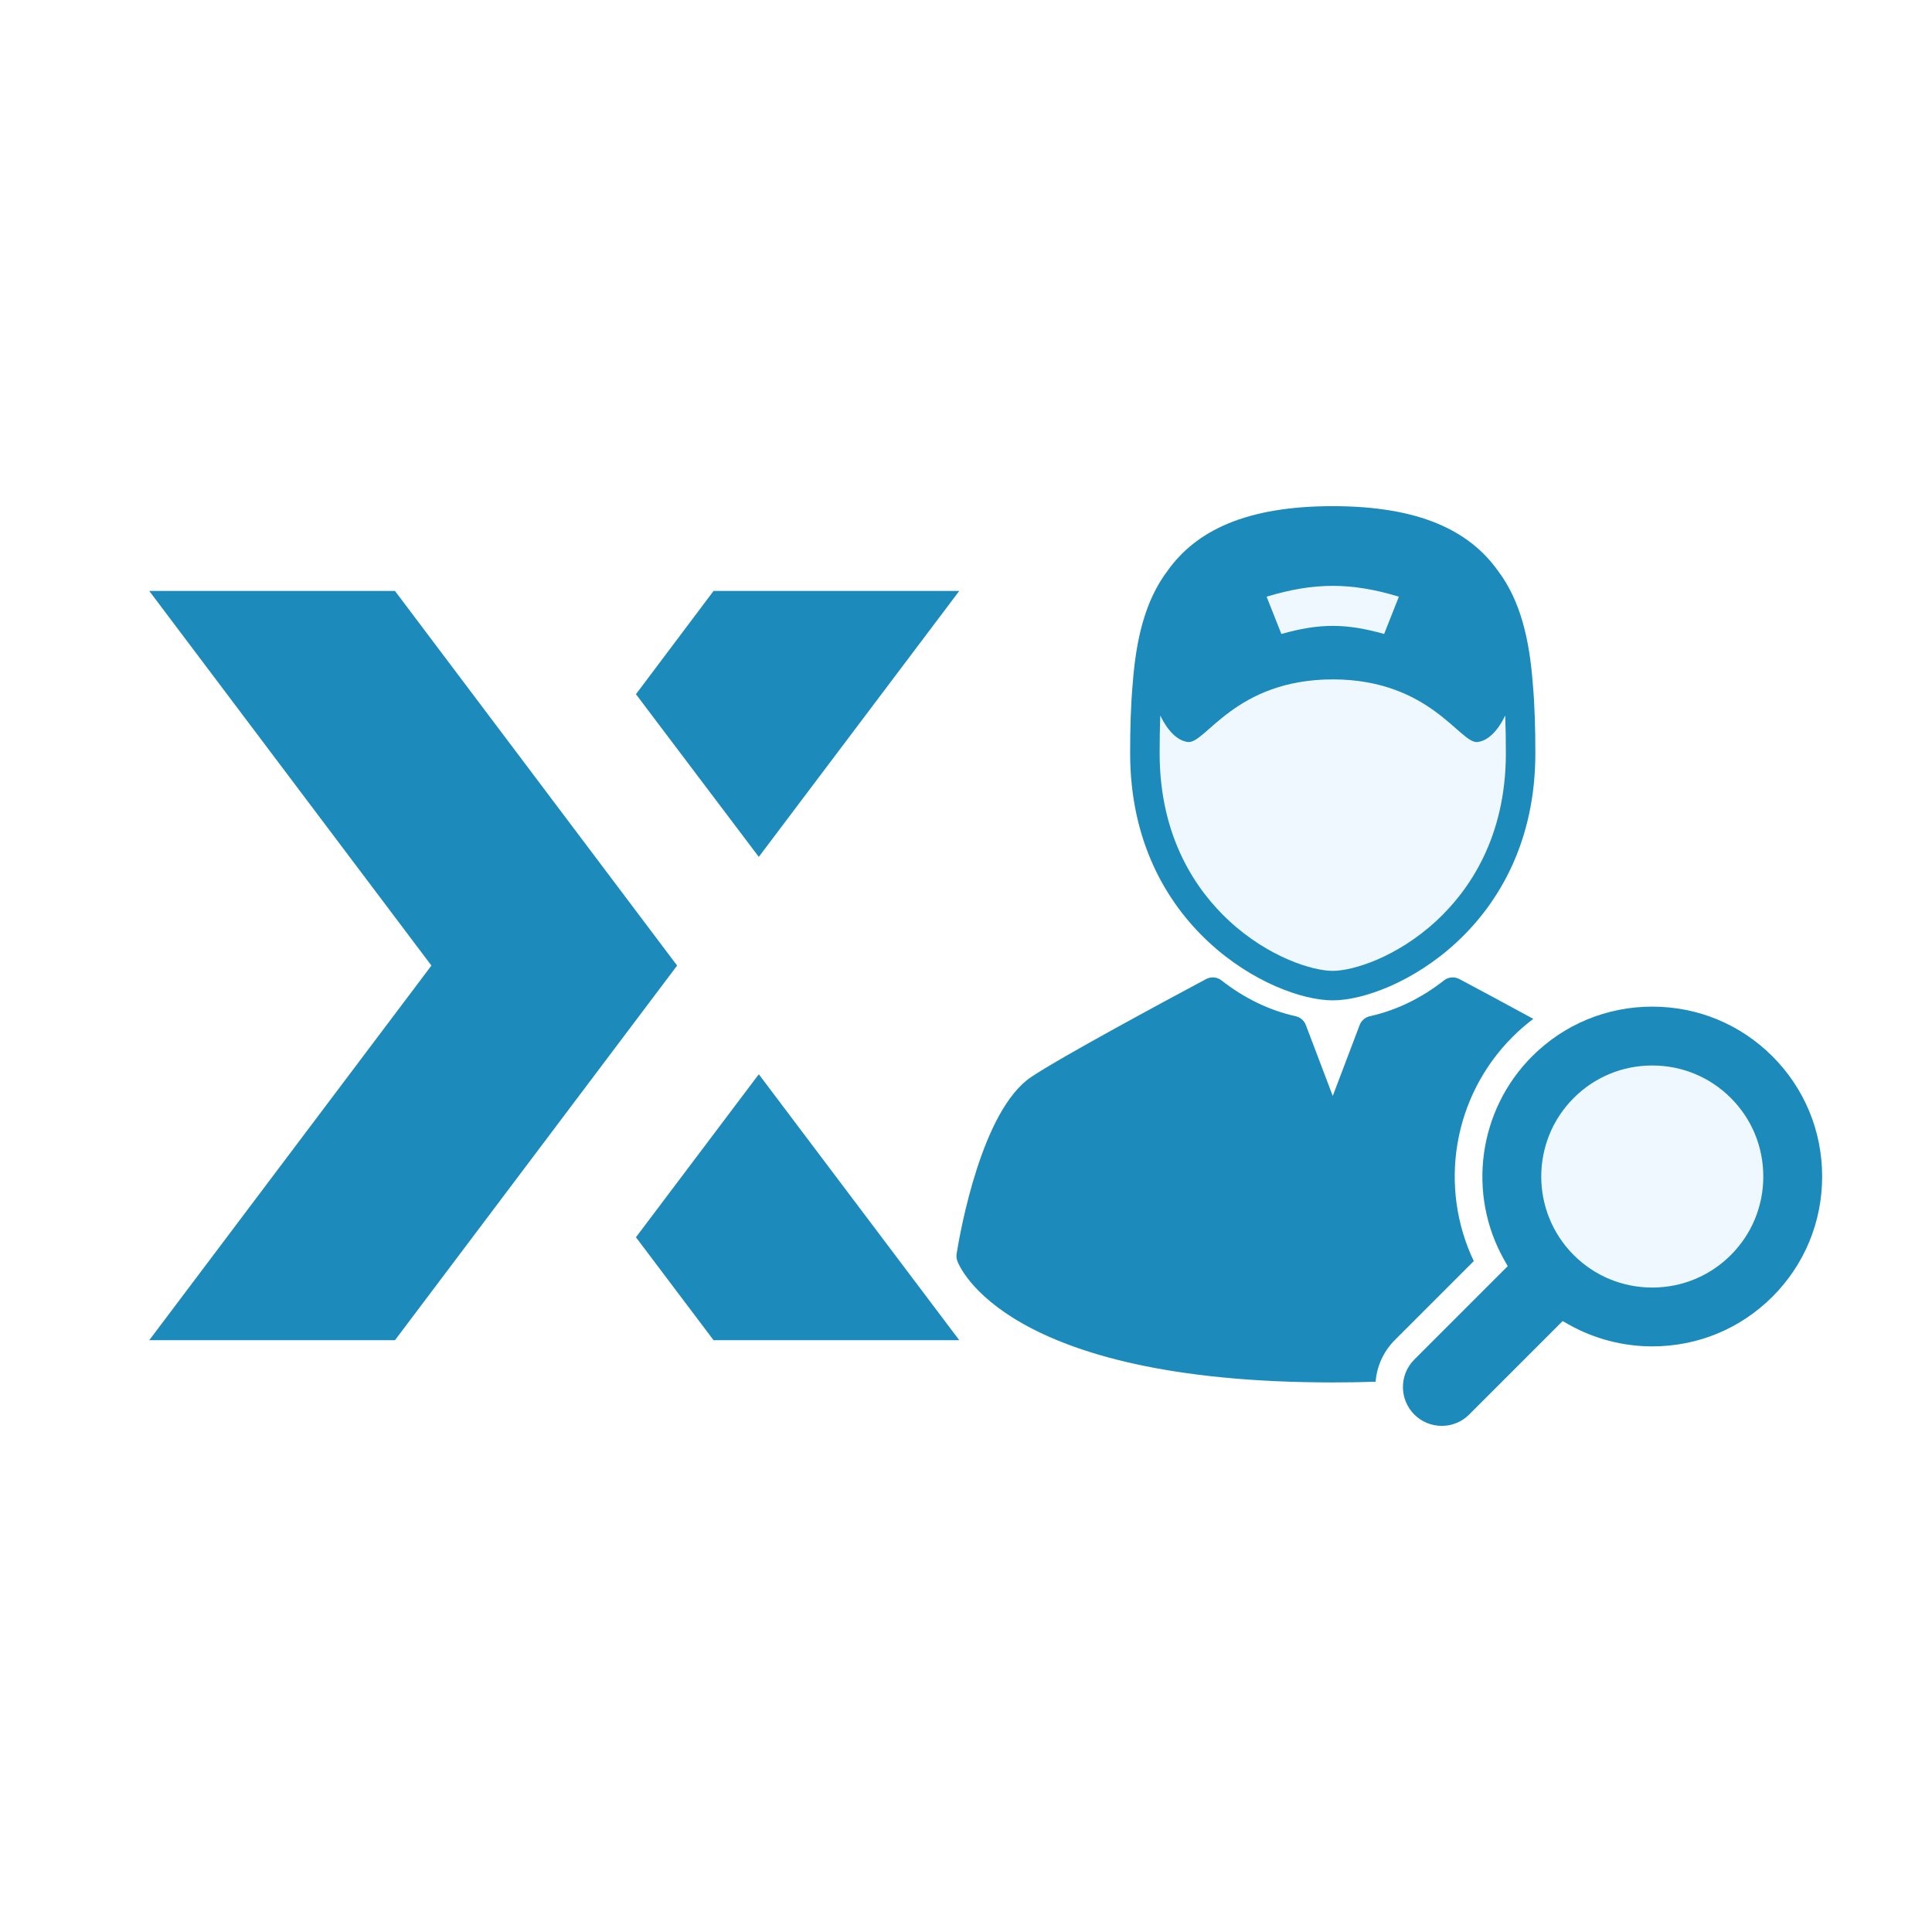
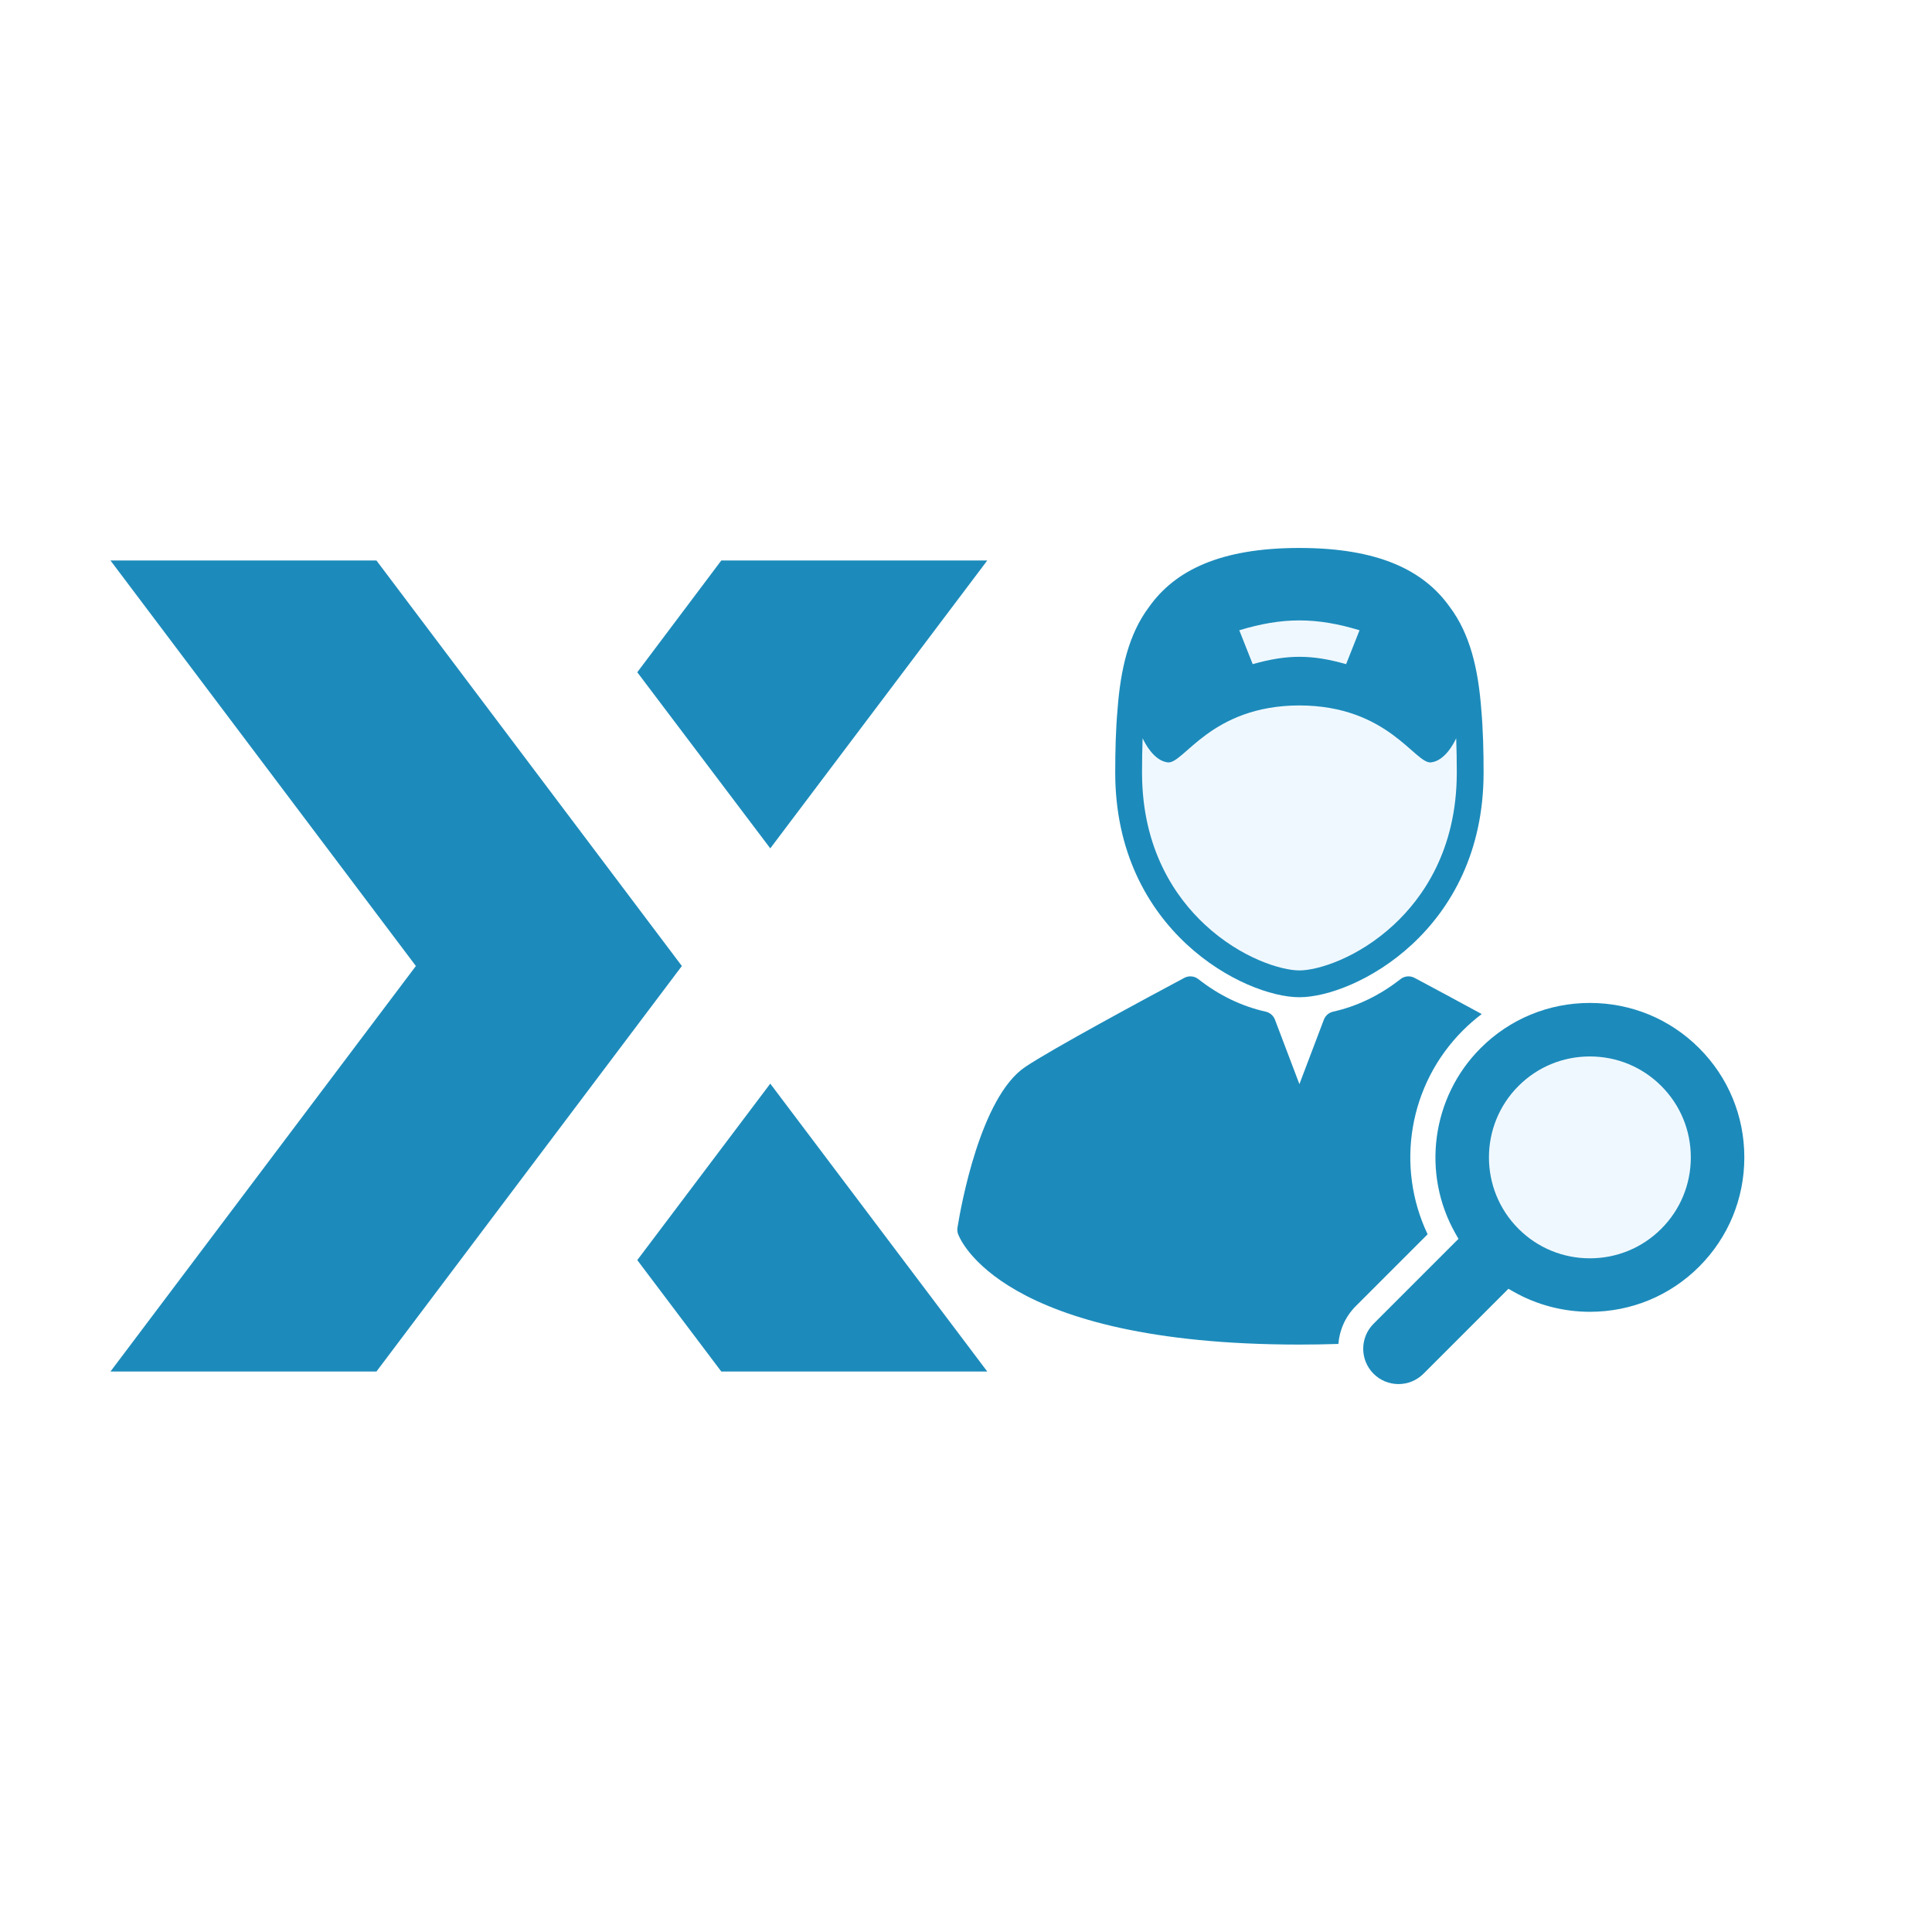
<svg xmlns="http://www.w3.org/2000/svg" version="1.1" width="1000" height="1000" viewBox="0 0 1000 1000" xml:space="preserve">
  <defs>
</defs>
  <rect x="0" y="0" width="100%" height="100%" fill="rgba(255,255,255,0)" />
-   <g transform="matrix(1 0 0 1 500 500)" id="277540">
-     <g style="">
-       <g transform="matrix(0.704 0 0 0.704 219.0982 0.0077)" id="983959">
-         <g style="">
-           <g transform="matrix(1.564 0 0 1.5559 188.0139 152.8648)" id="86063">
-             <path style="stroke: none; stroke-width: 0; stroke-dasharray: none; stroke-linecap: butt; stroke-dashoffset: 0; stroke-linejoin: miter; stroke-miterlimit: 4; is-custom-font: none; font-file-url: none; fill: rgb(240,248,255); fill-rule: nonzero; opacity: 1;" vector-effect="non-scaling-stroke" transform=" translate(-67.5, -67.5)" d="M 132.5 67.5 C 132.5 103.399 103.399 132.5 67.5 132.5 C 31.602 132.5 2.5 103.399 2.5 67.5 C 2.5 31.602 31.602 2.5 67.5 2.5 C 103.399 2.5 132.5 31.602 132.5 67.5 Z" stroke-linecap="round" />
-           </g>
-           <g transform="matrix(3.0036 0 0 2.1294 -41.4275 -158.4186)" id="276367">
-             <path style="stroke: none; stroke-width: 0; stroke-dasharray: none; stroke-linecap: butt; stroke-dashoffset: 0; stroke-linejoin: miter; stroke-miterlimit: 4; is-custom-font: none; font-file-url: none; fill: rgb(240,248,255); fill-rule: nonzero; opacity: 1;" vector-effect="non-scaling-stroke" transform=" translate(-78.4998, -78.5)" d="M 78.5 0 C 52.942 0 32.117 35.227 32.117 78.5 C 32.117 121.773 52.942 157 78.5 157 C 104.058 157 124.883 121.773 124.883 78.5 C 124.883 35.227 104.058 0 78.5 0 Z" stroke-linecap="round" />
-           </g>
-           <g transform="matrix(1.8425 0 0 1.8425 -41.5754 -156.4259)" id="Capa_1">
-             <path style="stroke: none; stroke-width: 1; stroke-dasharray: none; stroke-linecap: butt; stroke-dashoffset: 0; stroke-linejoin: miter; stroke-miterlimit: 4; is-custom-font: none; font-file-url: none; fill: rgb(28,139,187); fill-rule: nonzero; opacity: 1;" vector-effect="non-scaling-stroke" transform=" translate(-160.9375, -98.6015)" d="M 160.937 197.203 c 24.125 0 80.846 -29.033 80.846 -98.603 c 0 -9.705 -0.236 -19.081 -1.037 -27.94 c -1.313 -17.427 -4.883 -32.872 -13.768 -44.71 C 215.578 9.838 195.629 0 160.937 0 c -34.68 0 -54.628 9.833 -66.029 25.937 C 86.012 37.778 82.44 53.231 81.127 70.669 c -0.799 8.856 -1.035 18.229 -1.035 27.932 C 80.092 168.17 136.812 197.203 160.937 197.203 z M 187.328 36.123 c -2.355 5.951 -3.535 8.926 -5.891 14.877 c -15.209 -4.297 -25.791 -4.297 -41 0 c -2.355 -5.951 -3.533 -8.926 -5.891 -14.877 C 153.566 30.365 168.308 30.365 187.328 36.123 z M 92.119 83.517 c 0.932 2.037 4.889 9.869 11.014 10.604 c 7.041 0.844 18.729 -24.936 57.805 -24.998 c 39.076 0.063 50.764 25.842 57.805 24.998 c 6.125 -0.735 10.082 -8.567 11.014 -10.604 c 0.189 4.992 0.259 10.046 0.259 15.084 c 0 34.006 -15.015 55.076 -27.612 66.763 c -15.871 14.726 -33.492 20.071 -41.465 20.071 c -7.973 0 -25.594 -5.345 -41.465 -20.071 c -12.598 -11.687 -27.612 -32.757 -27.612 -66.763 C 91.86 93.562 91.93 88.509 92.119 83.517 z" stroke-linecap="round" />
-           </g>
-           <g transform="matrix(1.8425 0 0 1.8425 -106.1859 157.2616)" id="Capa_1">
-             <path style="stroke: none; stroke-width: 1; stroke-dasharray: none; stroke-linecap: butt; stroke-dashoffset: 0; stroke-linejoin: miter; stroke-miterlimit: 4; is-custom-font: none; font-file-url: none; fill: rgb(28,139,187); fill-rule: nonzero; opacity: 1;" vector-effect="non-scaling-stroke" transform=" translate(-125.8697, -268.8559)" d="M 232.705 211.768 c 2.605 -2.606 5.371 -4.994 8.26 -7.181 c -11.223 -6.117 -22.109 -11.933 -29.153 -15.697 l -0.331 -0.177 c -1.982 -1.059 -4.403 -0.847 -6.169 0.541 c -9.085 7.132 -19.035 11.938 -29.574 14.283 c -1.861 0.414 -3.391 1.738 -4.066 3.521 l -10.734 28.291 l -10.734 -28.291 c -0.675 -1.783 -2.204 -3.106 -4.066 -3.521 c -10.539 -2.346 -20.489 -7.152 -29.573 -14.283 c -1.769 -1.388 -4.188 -1.601 -6.17 -0.541 c -17.138 9.158 -58.25 31.302 -69.829 39.106 c -19.621 13.219 -28.199 61.053 -29.72 70.508 c -0.15 0.938 -0.064 1.898 0.253 2.793 c 0.703 1.982 18.709 48.548 149.84 48.548 c 5.933 0 11.627 -0.098 17.105 -0.28 c 0.481 -6.064 3.029 -11.993 7.657 -16.622 l 31.512 -31.511 C 203.113 271.581 208.833 235.64 232.705 211.768 z" stroke-linecap="round" />
-           </g>
-           <g transform="matrix(1.8425 0 0 1.8425 164.1379 183.9815)" id="Capa_1">
-             <path style="stroke: none; stroke-width: 1; stroke-dasharray: none; stroke-linecap: butt; stroke-dashoffset: 0; stroke-linejoin: miter; stroke-miterlimit: 4; is-custom-font: none; font-file-url: none; fill: rgb(28,139,187); fill-rule: nonzero; opacity: 1;" vector-effect="non-scaling-stroke" transform=" translate(-272.5886, -283.358)" d="M 336.396 219.546 c -12.79 -12.79 -29.821 -19.834 -47.957 -19.834 c -18.135 0 -35.166 7.044 -47.955 19.834 c -21.512 21.511 -26.052 54.982 -11.04 81.396 l 1.317 2.319 l -37.284 37.284 c -6.042 6.043 -6.041 15.876 0.002 21.92 c 2.927 2.927 6.819 4.539 10.958 4.539 c 4.142 0 8.033 -1.612 10.96 -4.54 l 37.285 -37.283 l 2.317 1.315 c 10.126 5.748 21.698 8.787 33.464 8.787 c 18.127 0 35.149 -7.04 47.933 -19.824 c 12.791 -12.79 19.835 -29.822 19.835 -47.957 C 356.231 249.367 349.187 232.336 336.396 219.546 z M 319.779 298.842 c -8.357 8.358 -19.488 12.962 -31.339 12.962 c -11.851 0 -22.982 -4.603 -31.341 -12.962 c -17.281 -17.281 -17.281 -45.399 0 -62.68 c 8.359 -8.359 19.49 -12.962 31.341 -12.962 c 11.851 0 22.981 4.604 31.339 12.963 c 8.359 8.358 12.963 19.488 12.963 31.339 S 328.138 290.483 319.779 298.842 z" stroke-linecap="round" />
-           </g>
-         </g>
-       </g>
-       <g transform="matrix(0.4612 0 0 0.4612 -212.883 0.0074)" id="929070">
-         <g style="" vector-effect="non-scaling-stroke">
-           <g transform="matrix(1 0 0 1 -450 -450)">
-             <rect style="stroke: none; stroke-width: 1; stroke-dasharray: none; stroke-linecap: butt; stroke-dashoffset: 0; stroke-linejoin: miter; stroke-miterlimit: 4; is-custom-font: none; font-file-url: none; fill: rgb(255,255,255); fill-opacity: 0; fill-rule: nonzero; opacity: 1;" x="-50" y="-50" rx="0" ry="0" width="100" height="100" />
-           </g>
-           <g transform="matrix(37.8788 0 0 37.8788 -0.4999 -0.4998)" id="556068">
-             <path style="stroke: none; stroke-width: 0; stroke-dasharray: none; stroke-linecap: butt; stroke-dashoffset: 0; stroke-linejoin: miter; stroke-miterlimit: 4; is-custom-font: none; font-file-url: none; fill: rgb(28,139,187); fill-rule: nonzero; opacity: 1;" vector-effect="non-scaling-stroke" transform=" translate(-12, -12)" d="M 7.28 0.9 H 0 L 8.36 12 L 0 23.1 h 7.28 L 15.64 12 z M 24 0.9 h -7.28 l -2.3 3.06 l 3.64 4.82 z m -9.58 19.15 l 2.3 3.05 H 24 l -5.94 -7.88 z" stroke-linecap="round" />
-           </g>
-         </g>
-       </g>
-     </g>
+   <g transform="matrix(0.9091 0 0 0.9091 90.9095 90.9095)" id="55571">
+     <rect style="stroke: none; stroke-width: 1; stroke-dasharray: none; stroke-linecap: butt; stroke-dashoffset: 0; stroke-linejoin: miter; stroke-miterlimit: 4; is-custom-font: none; font-file-url: none; fill: rgb(255,255,255); fill-opacity: 0; fill-rule: nonzero; opacity: 1;" x="-50" y="-50" rx="0" ry="0" width="100" height="100" />
+   </g>
+   <g transform="matrix(1.001 0 0 0.9958 819.5116 597.842)" id="86063">
+     <path style="stroke: none; stroke-width: 0; stroke-dasharray: none; stroke-linecap: butt; stroke-dashoffset: 0; stroke-linejoin: miter; stroke-miterlimit: 4; is-custom-font: none; font-file-url: none; fill: rgb(240,248,255); fill-rule: nonzero; opacity: 1;" vector-effect="non-scaling-stroke" transform=" translate(-67.5, -67.5)" d="M 132.5 67.5 C 132.5 103.399 103.399 132.5 67.5 132.5 C 31.602 132.5 2.5 103.399 2.5 67.5 C 2.5 31.602 31.602 2.5 67.5 2.5 C 103.399 2.5 132.5 31.602 132.5 67.5 Z" stroke-linecap="round" />
+   </g>
+   <g transform="matrix(1.9223 0 0 1.3628 672.6664 398.6178)" id="276367">
+     <path style="stroke: none; stroke-width: 0; stroke-dasharray: none; stroke-linecap: butt; stroke-dashoffset: 0; stroke-linejoin: miter; stroke-miterlimit: 4; is-custom-font: none; font-file-url: none; fill: rgb(240,248,255); fill-rule: nonzero; opacity: 1;" vector-effect="non-scaling-stroke" transform=" translate(-78.4998, -78.5)" d="M 78.5 0 C 52.942 0 32.117 35.227 32.117 78.5 C 32.117 121.773 52.942 157 78.5 157 C 104.058 157 124.883 121.773 124.883 78.5 C 124.883 35.227 104.058 0 78.5 0 Z" stroke-linecap="round" />
+   </g>
+   <g transform="matrix(1.1792 0 0 1.1792 672.5719 399.8944)" id="Capa_1">
+     <path style="stroke: none; stroke-width: 1; stroke-dasharray: none; stroke-linecap: butt; stroke-dashoffset: 0; stroke-linejoin: miter; stroke-miterlimit: 4; is-custom-font: none; font-file-url: none; fill: rgb(28,139,187); fill-rule: nonzero; opacity: 1;" vector-effect="non-scaling-stroke" transform=" translate(-160.9375, -98.6015)" d="M 160.937 197.203 c 24.125 0 80.846 -29.033 80.846 -98.603 c 0 -9.705 -0.236 -19.081 -1.037 -27.94 c -1.313 -17.427 -4.883 -32.872 -13.768 -44.71 C 215.578 9.838 195.629 0 160.937 0 c -34.68 0 -54.628 9.833 -66.029 25.937 C 86.012 37.778 82.44 53.231 81.127 70.669 c -0.799 8.856 -1.035 18.229 -1.035 27.932 C 80.092 168.17 136.812 197.203 160.937 197.203 z M 187.328 36.123 c -2.355 5.951 -3.535 8.926 -5.891 14.877 c -15.209 -4.297 -25.791 -4.297 -41 0 c -2.355 -5.951 -3.533 -8.926 -5.891 -14.877 C 153.566 30.365 168.308 30.365 187.328 36.123 z M 92.119 83.517 c 0.932 2.037 4.889 9.869 11.014 10.604 c 7.041 0.844 18.729 -24.936 57.805 -24.998 c 39.076 0.063 50.764 25.842 57.805 24.998 c 6.125 -0.735 10.082 -8.567 11.014 -10.604 c 0.189 4.992 0.259 10.046 0.259 15.084 c 0 34.006 -15.015 55.076 -27.612 66.763 c -15.871 14.726 -33.492 20.071 -41.465 20.071 c -7.973 0 -25.594 -5.345 -41.465 -20.071 c -12.598 -11.687 -27.612 -32.757 -27.612 -66.763 C 91.86 93.562 91.93 88.509 92.119 83.517 z" stroke-linecap="round" />
+   </g>
+   <g transform="matrix(1.1792 0 0 1.1792 631.2211 600.6543)" id="Capa_1">
+     <path style="stroke: none; stroke-width: 1; stroke-dasharray: none; stroke-linecap: butt; stroke-dashoffset: 0; stroke-linejoin: miter; stroke-miterlimit: 4; is-custom-font: none; font-file-url: none; fill: rgb(28,139,187); fill-rule: nonzero; opacity: 1;" vector-effect="non-scaling-stroke" transform=" translate(-125.8697, -268.8559)" d="M 232.705 211.768 c 2.605 -2.606 5.371 -4.994 8.26 -7.181 c -11.223 -6.117 -22.109 -11.933 -29.153 -15.697 l -0.331 -0.177 c -1.982 -1.059 -4.403 -0.847 -6.169 0.541 c -9.085 7.132 -19.035 11.938 -29.574 14.283 c -1.861 0.414 -3.391 1.738 -4.066 3.521 l -10.734 28.291 l -10.734 -28.291 c -0.675 -1.783 -2.204 -3.106 -4.066 -3.521 c -10.539 -2.346 -20.489 -7.152 -29.573 -14.283 c -1.769 -1.388 -4.188 -1.601 -6.17 -0.541 c -17.138 9.158 -58.25 31.302 -69.829 39.106 c -19.621 13.219 -28.199 61.053 -29.72 70.508 c -0.15 0.938 -0.064 1.898 0.253 2.793 c 0.703 1.982 18.709 48.548 149.84 48.548 c 5.933 0 11.627 -0.098 17.105 -0.28 c 0.481 -6.064 3.029 -11.993 7.657 -16.622 l 31.512 -31.511 C 203.113 271.581 208.833 235.64 232.705 211.768 z" stroke-linecap="round" />
+   </g>
+   <g transform="matrix(1.1792 0 0 1.1792 804.2284 617.7552)" id="Capa_1">
+     <path style="stroke: none; stroke-width: 1; stroke-dasharray: none; stroke-linecap: butt; stroke-dashoffset: 0; stroke-linejoin: miter; stroke-miterlimit: 4; is-custom-font: none; font-file-url: none; fill: rgb(28,139,187); fill-rule: nonzero; opacity: 1;" vector-effect="non-scaling-stroke" transform=" translate(-272.5886, -283.358)" d="M 336.396 219.546 c -12.79 -12.79 -29.821 -19.834 -47.957 -19.834 c -18.135 0 -35.166 7.044 -47.955 19.834 c -21.512 21.511 -26.052 54.982 -11.04 81.396 l 1.317 2.319 l -37.284 37.284 c -6.042 6.043 -6.041 15.876 0.002 21.92 c 2.927 2.927 6.819 4.539 10.958 4.539 c 4.142 0 8.033 -1.612 10.96 -4.54 l 37.285 -37.283 l 2.317 1.315 c 10.126 5.748 21.698 8.787 33.464 8.787 c 18.127 0 35.149 -7.04 47.933 -19.824 c 12.791 -12.79 19.835 -29.822 19.835 -47.957 C 356.231 249.367 349.187 232.336 336.396 219.546 z M 319.779 298.842 c -8.357 8.358 -19.488 12.962 -31.339 12.962 c -11.851 0 -22.982 -4.603 -31.341 -12.962 c -17.281 -17.281 -17.281 -45.399 0 -62.68 c 8.359 -8.359 19.49 -12.962 31.341 -12.962 c 11.851 0 22.981 4.604 31.339 12.963 c 8.359 8.358 12.963 19.488 12.963 31.339 S 328.138 290.483 319.779 298.842 z" stroke-linecap="round" />
+   </g>
+   <g transform="matrix(0.4193 0 0 0.4193 117.7986 311.3354)" id="929070">
+     <rect style="stroke: none; stroke-width: 1; stroke-dasharray: none; stroke-linecap: butt; stroke-dashoffset: 0; stroke-linejoin: miter; stroke-miterlimit: 4; is-custom-font: none; font-file-url: none; fill: rgb(255,255,255); fill-opacity: 0; fill-rule: nonzero; opacity: 1;" vector-effect="non-scaling-stroke" x="-50" y="-50" rx="0" ry="0" width="100" height="100" />
+   </g>
+   <g transform="matrix(18.9104 0 0 18.9104 284.0937 500.0004)" id="556068">
+     <path style="stroke: none; stroke-width: 0; stroke-dasharray: none; stroke-linecap: butt; stroke-dashoffset: 0; stroke-linejoin: miter; stroke-miterlimit: 4; is-custom-font: none; font-file-url: none; fill: rgb(28,139,187); fill-rule: nonzero; opacity: 1;" vector-effect="non-scaling-stroke" transform=" translate(-12, -12)" d="M 7.28 0.9 H 0 L 8.36 12 L 0 23.1 h 7.28 L 15.64 12 z M 24 0.9 h -7.28 l -2.3 3.06 l 3.64 4.82 z m -9.58 19.15 l 2.3 3.05 H 24 l -5.94 -7.88 z" stroke-linecap="round" />
  </g>
</svg>
